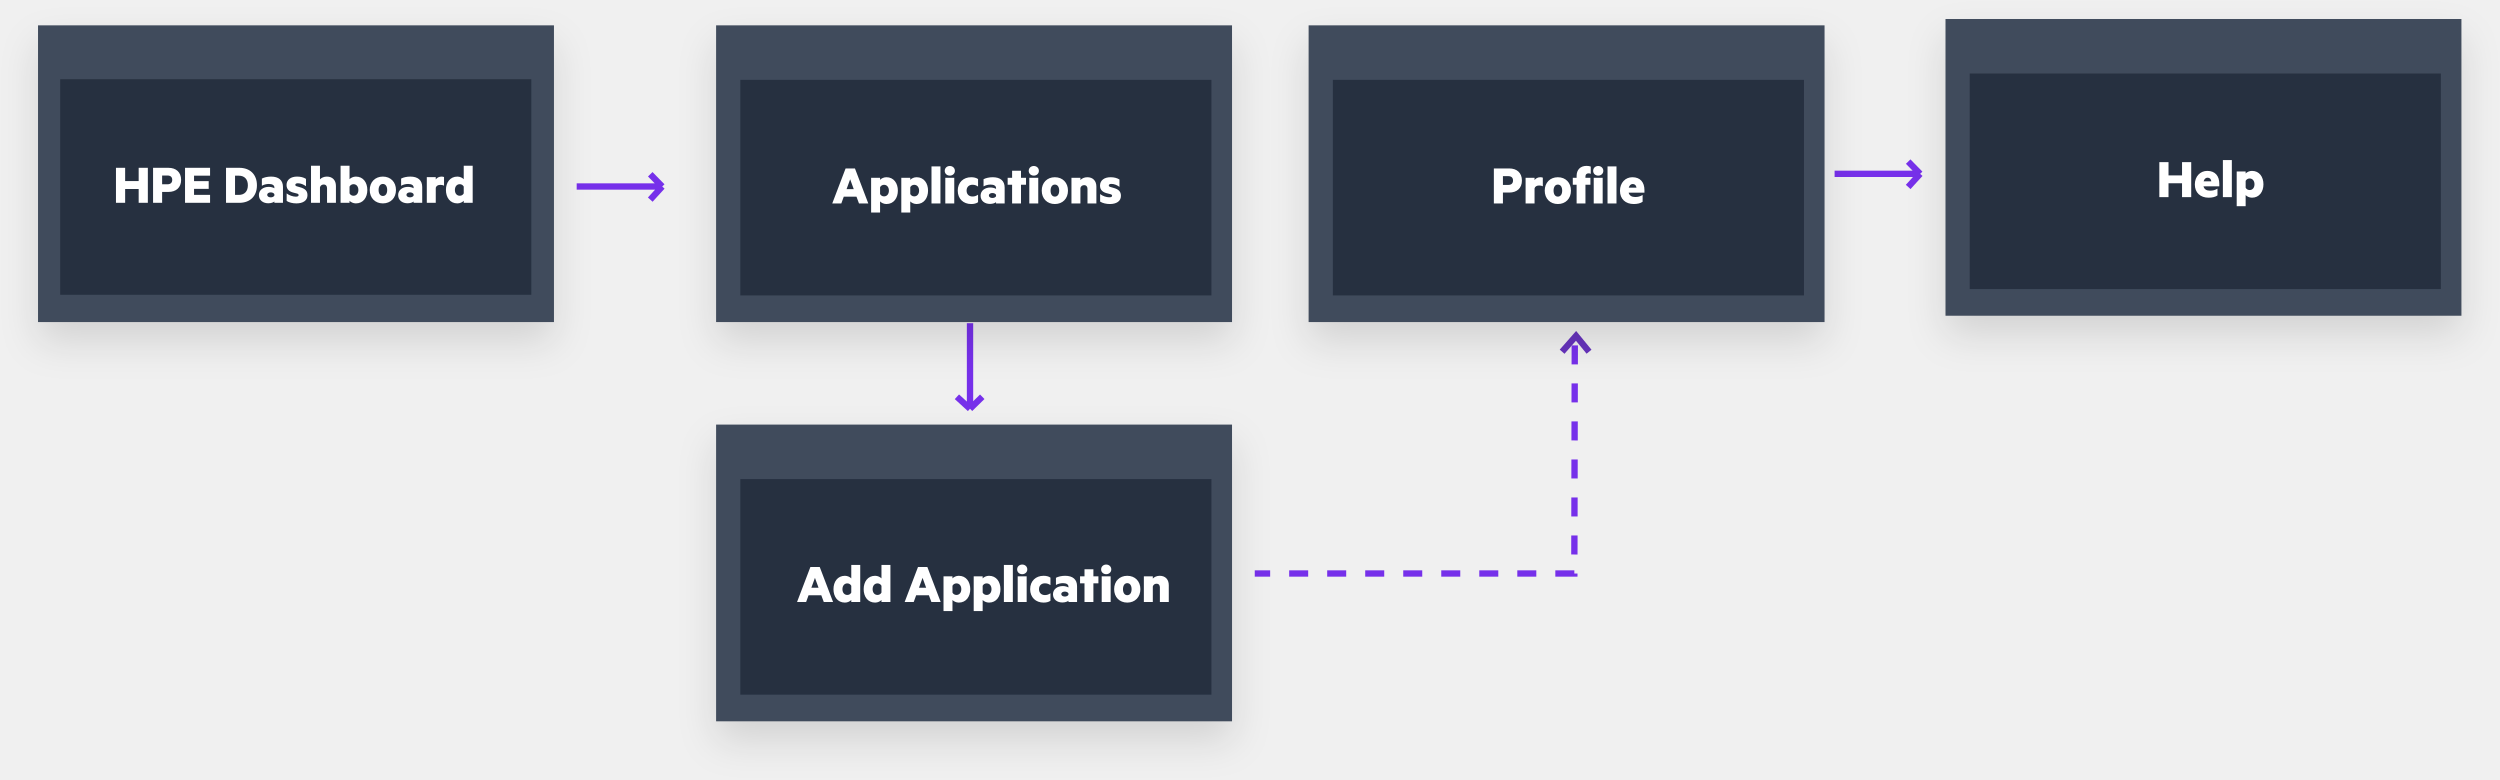
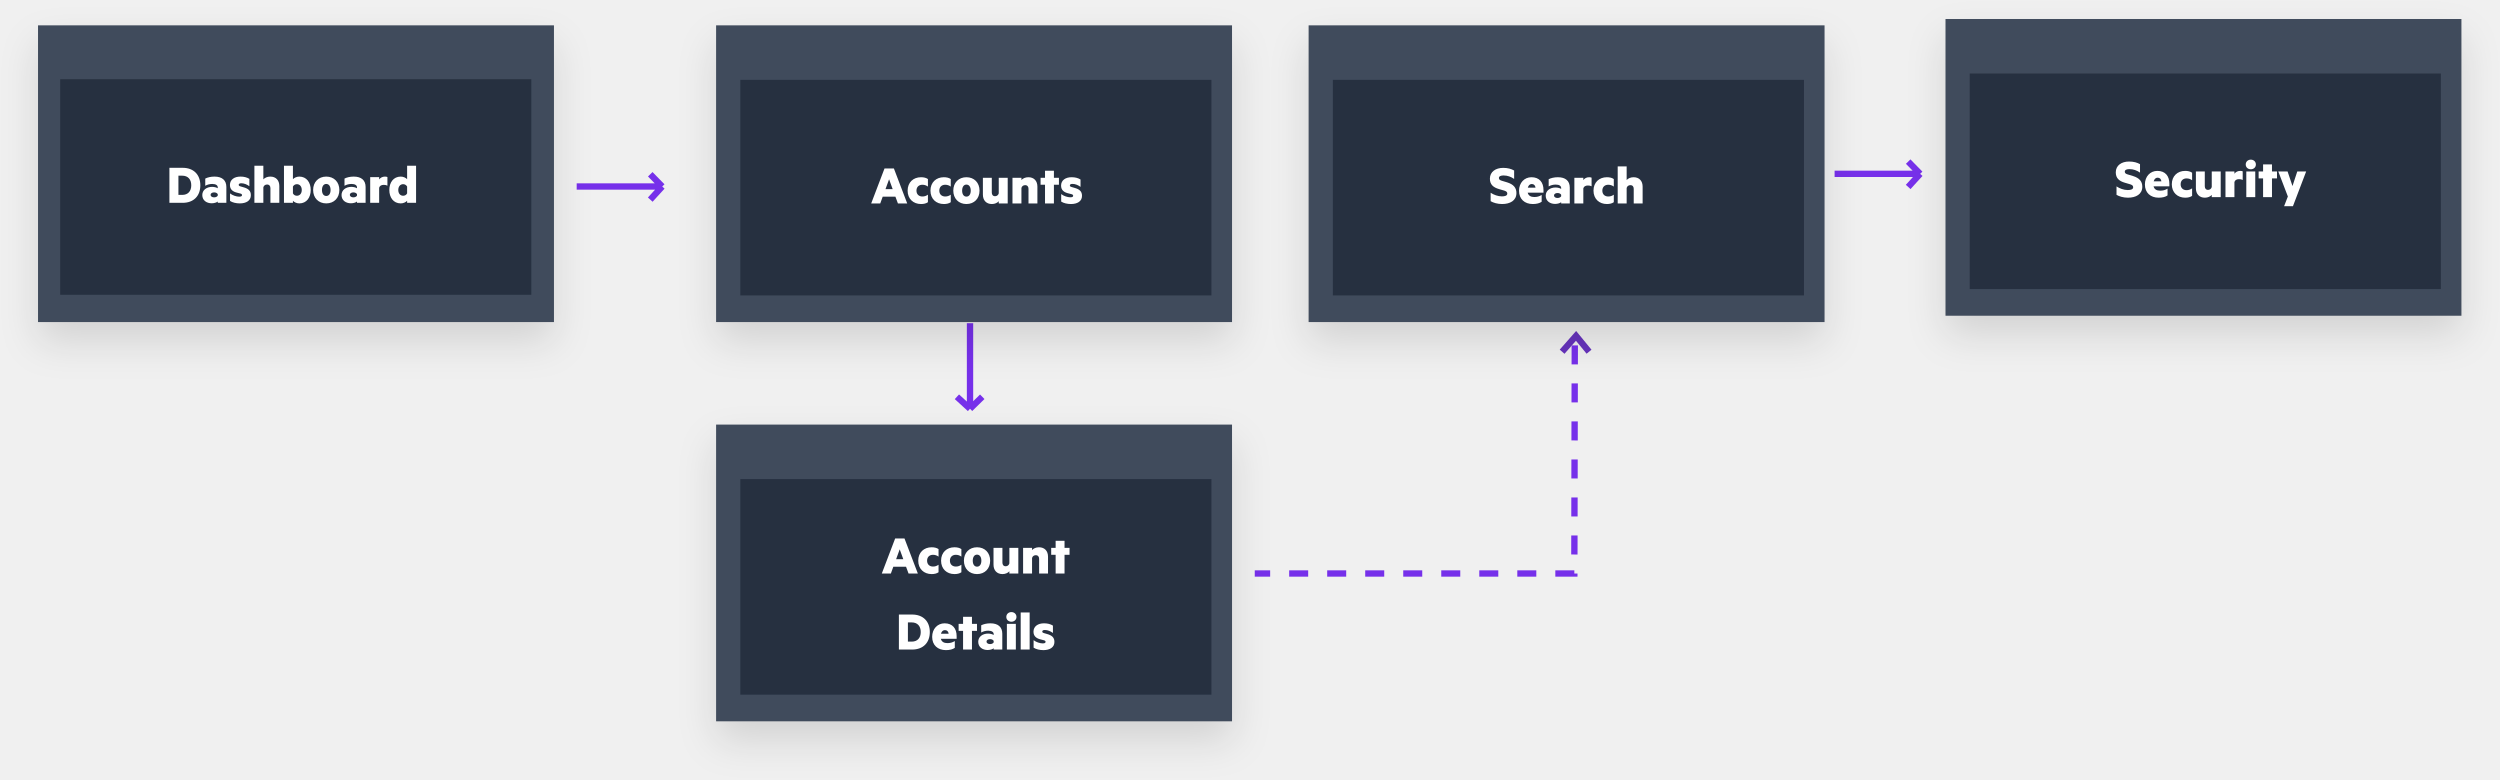
<svg xmlns="http://www.w3.org/2000/svg" width="789" height="246" viewBox="0 0 789 246" fill="none">
  <path d="M497 109L496.86 181H396" stroke="#7630EA" stroke-width="2" stroke-dasharray="6 6" />
  <path d="M493 111L497.4 106L501.5 111" stroke="#6633BC" stroke-width="2" />
  <path d="M579 54.862H606M606 54.862L602.22 59M606 54.862L602.22 51" stroke="#7630EA" stroke-width="2" />
  <path d="M182 58.862H209M209 58.862L205.22 63M209 58.862L205.22 55" stroke="#7630EA" stroke-width="2" />
  <path d="M306.138 102V129M306.138 129L302 125.22M306.138 129L310 125.22" stroke="#7630EA" stroke-width="2" />
-   <g filter="url(#filter0_d_2_55)">
+   <g filter="url(#filter0_d_2_9)">
    <rect x="614" y="6" width="162.828" height="93.645" fill="#404B5C" />
  </g>
  <rect x="621.644" y="23.2" width="148.686" height="68.036" fill="#263040" />
-   <g filter="url(#filter1_d_2_55)">
+   <g filter="url(#filter1_d_2_9)">
    <rect x="226" y="8" width="162.828" height="93.645" fill="#404B5C" />
  </g>
  <rect x="233.644" y="25.2" width="148.686" height="68.036" fill="#263040" />
-   <g filter="url(#filter2_d_2_55)">
+   <g filter="url(#filter2_d_2_9)">
    <rect x="413" y="8" width="162.828" height="93.645" fill="#404B5C" />
  </g>
  <rect x="420.645" y="25.2" width="148.686" height="68.036" fill="#263040" />
-   <g filter="url(#filter3_d_2_55)">
+   <g filter="url(#filter3_d_2_9)">
    <rect x="12" y="8" width="162.828" height="93.645" fill="#404B5C" />
  </g>
  <rect x="19" y="25" width="148.686" height="68.036" fill="#263040" />
-   <path d="M46.66 52.96H43.763V57.154H39.496V52.96H36.599V64.012H39.496V59.638H43.763V64.012H46.66V52.96ZM51.167 60.574H53.148C55.541 60.574 57.161 59.224 57.161 56.776C57.161 54.31 55.541 52.96 53.148 52.96H48.306V64.012H51.167V60.574ZM54.353 56.776C54.353 57.604 53.886 58.162 52.842 58.162H51.167V55.39H52.842C53.886 55.39 54.353 55.93 54.353 56.776ZM66.297 52.96H58.395V64.012H66.297V61.51H61.239V59.602H65.865V57.172H61.239V55.444H66.297V52.96ZM71.333 52.96V64.012H75.509C78.983 64.012 81.089 61.852 81.089 58.486C81.089 55.12 78.983 52.96 75.509 52.96H71.333ZM75.365 61.51H74.177V55.444H75.365C77.201 55.444 78.227 56.614 78.227 58.486C78.227 60.34 77.201 61.51 75.365 61.51ZM86.588 59.134V59.422C86.264 59.188 85.508 58.972 84.824 58.972C83.078 58.972 81.71 59.98 81.71 61.546C81.71 63.256 83.078 64.156 84.68 64.156C85.544 64.156 86.318 63.868 86.588 63.598V64.012H89.306V59.008C89.306 56.866 87.938 55.732 85.544 55.732C84.392 55.732 83.312 56.002 82.646 56.362V58.63C83.294 58.252 84.086 58.054 84.86 58.054C86.012 58.054 86.588 58.504 86.588 59.134ZM86.588 61.276V61.744C86.408 62.068 85.958 62.284 85.454 62.284C84.896 62.284 84.338 62.05 84.338 61.492C84.338 60.952 84.896 60.718 85.454 60.718C85.958 60.718 86.408 60.934 86.588 61.276ZM90.467 61.042V63.418C91.223 63.922 92.411 64.192 93.545 64.192C95.543 64.192 97.037 63.346 97.037 61.618C97.037 60.25 96.335 59.53 94.571 59.062L93.833 58.846C93.437 58.738 93.203 58.63 93.203 58.324C93.203 58 93.527 57.838 94.013 57.838C94.931 57.838 95.795 58.216 96.569 58.774V56.452C95.777 55.966 94.895 55.732 93.743 55.732C91.835 55.732 90.431 56.686 90.431 58.378C90.431 59.836 91.385 60.538 92.879 60.862L93.509 61.024C93.995 61.132 94.247 61.258 94.247 61.582C94.247 61.942 93.887 62.068 93.329 62.068C92.501 62.068 91.241 61.672 90.467 61.042ZM98.155 52.312V64.012H100.981V59.116C101.125 58.558 101.593 58.234 102.151 58.234C102.871 58.234 103.213 58.72 103.213 59.386V64.012H106.021V58.702C106.021 56.902 104.959 55.732 103.159 55.732C102.223 55.732 101.431 56.11 100.981 56.614V52.312H98.155ZM110.315 64.012V63.364C110.693 63.796 111.485 64.192 112.313 64.192C114.653 64.192 115.931 62.302 115.931 59.962C115.931 57.622 114.653 55.732 112.313 55.732C111.485 55.732 110.693 56.128 110.315 56.56V52.312H107.489V64.012H110.315ZM110.315 61.024V58.882C110.531 58.45 111.017 58.126 111.557 58.126C112.529 58.126 113.105 58.918 113.105 59.962C113.105 61.006 112.529 61.78 111.557 61.78C110.999 61.78 110.531 61.474 110.315 61.024ZM124.97 59.962C124.97 57.46 123.296 55.732 120.83 55.732C118.382 55.732 116.69 57.46 116.69 59.962C116.69 62.464 118.382 64.192 120.83 64.192C123.296 64.192 124.97 62.464 124.97 59.962ZM122.198 59.962C122.198 61.078 121.712 61.852 120.83 61.852C119.966 61.852 119.48 61.078 119.48 59.962C119.48 58.846 119.966 58.054 120.83 58.054C121.712 58.054 122.198 58.846 122.198 59.962ZM130.533 59.134V59.422C130.209 59.188 129.453 58.972 128.769 58.972C127.023 58.972 125.655 59.98 125.655 61.546C125.655 63.256 127.023 64.156 128.625 64.156C129.489 64.156 130.263 63.868 130.533 63.598V64.012H133.251V59.008C133.251 56.866 131.883 55.732 129.489 55.732C128.337 55.732 127.257 56.002 126.591 56.362V58.63C127.239 58.252 128.031 58.054 128.805 58.054C129.957 58.054 130.533 58.504 130.533 59.134ZM130.533 61.276V61.744C130.353 62.068 129.903 62.284 129.399 62.284C128.841 62.284 128.283 62.05 128.283 61.492C128.283 60.952 128.841 60.718 129.399 60.718C129.903 60.718 130.353 60.934 130.533 61.276ZM140.136 58.594V55.876C140.01 55.804 139.722 55.732 139.362 55.732C138.552 55.732 137.922 56.092 137.526 56.632V55.912H134.7V64.012H137.526V59.26C137.67 58.684 138.192 58.342 138.966 58.342C139.416 58.342 139.794 58.414 140.136 58.594ZM146.353 63.364V64.012H149.179V52.312H146.353V56.56C145.975 56.128 145.183 55.732 144.355 55.732C142.015 55.732 140.737 57.622 140.737 59.962C140.737 62.302 142.015 64.192 144.355 64.192C145.183 64.192 145.975 63.796 146.353 63.364ZM146.353 58.882V61.024C146.137 61.474 145.669 61.78 145.111 61.78C144.139 61.78 143.563 61.006 143.563 59.962C143.563 58.918 144.139 58.126 145.111 58.126C145.651 58.126 146.137 58.45 146.353 58.882Z" fill="white" />
-   <path d="M691.549 51.16H688.651V55.354H684.385V51.16H681.487V62.212H684.385V57.838H688.651V62.212H691.549V51.16ZM695.426 58.81H700.412V57.982C700.412 55.57 699.134 53.932 696.614 53.932C694.382 53.932 692.69 55.678 692.69 58.216C692.69 60.826 694.454 62.392 697.046 62.392C698.216 62.392 699.206 62.14 699.836 61.672V59.53C699.026 60.016 698.36 60.178 697.496 60.178C696.452 60.178 695.66 59.782 695.426 58.81ZM696.722 56.074C697.406 56.074 697.82 56.542 697.892 57.226H695.462C695.66 56.488 696.11 56.074 696.722 56.074ZM704.368 62.212V50.512H701.542V62.212H704.368ZM708.727 65.074V61.564C709.105 61.996 709.897 62.392 710.725 62.392C713.065 62.392 714.343 60.466 714.343 58.162C714.343 55.84 713.065 53.932 710.725 53.932C709.897 53.932 709.105 54.328 708.727 54.76V54.112H705.901V65.074H708.727ZM708.727 59.224V57.082C708.943 56.65 709.411 56.326 709.969 56.326C710.941 56.326 711.517 57.118 711.517 58.162C711.517 59.206 710.941 59.98 709.969 59.98C709.429 59.98 708.943 59.674 708.727 59.224Z" fill="white" />
-   <path d="M269.821 53.16H266.869L262.657 64.212H265.519L266.293 62.07H270.307L271.099 64.212H274.033L269.821 53.16ZM267.175 59.694L268.309 56.58L269.443 59.694H267.175ZM277.75 67.074V63.564C278.128 63.996 278.92 64.392 279.748 64.392C282.088 64.392 283.366 62.466 283.366 60.162C283.366 57.84 282.088 55.932 279.748 55.932C278.92 55.932 278.128 56.328 277.75 56.76V56.112H274.924V67.074H277.75ZM277.75 61.224V59.082C277.966 58.65 278.434 58.326 278.992 58.326C279.964 58.326 280.54 59.118 280.54 60.162C280.54 61.206 279.964 61.98 278.992 61.98C278.452 61.98 277.966 61.674 277.75 61.224ZM287.277 67.074V63.564C287.655 63.996 288.447 64.392 289.275 64.392C291.615 64.392 292.893 62.466 292.893 60.162C292.893 57.84 291.615 55.932 289.275 55.932C288.447 55.932 287.655 56.328 287.277 56.76V56.112H284.451V67.074H287.277ZM287.277 61.224V59.082C287.493 58.65 287.961 58.326 288.519 58.326C289.491 58.326 290.067 59.118 290.067 60.162C290.067 61.206 289.491 61.98 288.519 61.98C287.979 61.98 287.493 61.674 287.277 61.224ZM296.805 64.212V52.512H293.979V64.212H296.805ZM301.362 53.916C301.362 52.98 300.624 52.386 299.76 52.386C298.896 52.386 298.158 52.98 298.158 53.916C298.158 54.834 298.896 55.428 299.76 55.428C300.624 55.428 301.362 54.834 301.362 53.916ZM301.164 64.212V56.112H298.338V64.212H301.164ZM302.265 60.162C302.265 62.772 304.065 64.392 306.495 64.392C307.323 64.392 308.097 64.23 308.673 63.816V61.44C308.151 61.818 307.593 62.016 306.927 62.016C305.883 62.016 305.055 61.386 305.055 60.162C305.055 58.938 305.883 58.308 306.927 58.308C307.593 58.308 308.151 58.506 308.673 58.884V56.508C308.097 56.094 307.323 55.932 306.495 55.932C304.065 55.932 302.265 57.552 302.265 60.162ZM314.35 59.334V59.622C314.026 59.388 313.27 59.172 312.586 59.172C310.84 59.172 309.472 60.18 309.472 61.746C309.472 63.456 310.84 64.356 312.442 64.356C313.306 64.356 314.08 64.068 314.35 63.798V64.212H317.068V59.208C317.068 57.066 315.7 55.932 313.306 55.932C312.154 55.932 311.074 56.202 310.408 56.562V58.83C311.056 58.452 311.848 58.254 312.622 58.254C313.774 58.254 314.35 58.704 314.35 59.334ZM314.35 61.476V61.944C314.17 62.268 313.72 62.484 313.216 62.484C312.658 62.484 312.1 62.25 312.1 61.692C312.1 61.152 312.658 60.918 313.216 60.918C313.72 60.918 314.17 61.134 314.35 61.476ZM322.227 64.212V58.308H323.811V56.112H322.227V53.88H319.419V56.112H318.015V58.308H319.419V64.212H322.227ZM327.87 53.916C327.87 52.98 327.132 52.386 326.268 52.386C325.404 52.386 324.666 52.98 324.666 53.916C324.666 54.834 325.404 55.428 326.268 55.428C327.132 55.428 327.87 54.834 327.87 53.916ZM327.672 64.212V56.112H324.846V64.212H327.672ZM337.053 60.162C337.053 57.66 335.379 55.932 332.913 55.932C330.465 55.932 328.773 57.66 328.773 60.162C328.773 62.664 330.465 64.392 332.913 64.392C335.379 64.392 337.053 62.664 337.053 60.162ZM334.281 60.162C334.281 61.278 333.795 62.052 332.913 62.052C332.049 62.052 331.563 61.278 331.563 60.162C331.563 59.046 332.049 58.254 332.913 58.254C333.795 58.254 334.281 59.046 334.281 60.162ZM338.152 56.112V64.212H340.978V59.316C341.122 58.758 341.59 58.434 342.148 58.434C342.868 58.434 343.21 58.92 343.21 59.586V64.212H346.018V58.902C346.018 57.102 344.956 55.932 343.156 55.932C342.22 55.932 341.428 56.31 340.978 56.814V56.112H338.152ZM347.198 61.242V63.618C347.954 64.122 349.142 64.392 350.276 64.392C352.274 64.392 353.768 63.546 353.768 61.818C353.768 60.45 353.066 59.73 351.302 59.262L350.564 59.046C350.168 58.938 349.934 58.83 349.934 58.524C349.934 58.2 350.258 58.038 350.744 58.038C351.662 58.038 352.526 58.416 353.3 58.974V56.652C352.508 56.166 351.626 55.932 350.474 55.932C348.566 55.932 347.162 56.886 347.162 58.578C347.162 60.036 348.116 60.738 349.61 61.062L350.24 61.224C350.726 61.332 350.978 61.458 350.978 61.782C350.978 62.142 350.618 62.268 350.06 62.268C349.232 62.268 347.972 61.872 347.198 61.242Z" fill="white" />
-   <path d="M474.324 60.774H476.304C478.698 60.774 480.318 59.424 480.318 56.976C480.318 54.51 478.698 53.16 476.304 53.16H471.462V64.212H474.324V60.774ZM477.51 56.976C477.51 57.804 477.042 58.362 475.998 58.362H474.324V55.59H475.998C477.042 55.59 477.51 56.13 477.51 56.976ZM486.915 58.794V56.076C486.789 56.004 486.501 55.932 486.141 55.932C485.331 55.932 484.701 56.292 484.305 56.832V56.112H481.479V64.212H484.305V59.46C484.449 58.884 484.971 58.542 485.745 58.542C486.195 58.542 486.573 58.614 486.915 58.794ZM495.796 60.162C495.796 57.66 494.122 55.932 491.656 55.932C489.208 55.932 487.516 57.66 487.516 60.162C487.516 62.664 489.208 64.392 491.656 64.392C494.122 64.392 495.796 62.664 495.796 60.162ZM493.024 60.162C493.024 61.278 492.538 62.052 491.656 62.052C490.792 62.052 490.306 61.278 490.306 60.162C490.306 59.046 490.792 58.254 491.656 58.254C492.538 58.254 493.024 59.046 493.024 60.162ZM502.043 54.87V52.566C501.701 52.44 501.269 52.35 500.729 52.35C498.749 52.35 497.579 53.574 497.579 55.518V56.112H496.373V58.308H497.579V64.212H500.369V58.308H501.935V56.112H500.369V55.68C500.369 55.032 500.747 54.708 501.377 54.708C501.629 54.708 501.845 54.762 502.043 54.87ZM506.003 53.916C506.003 52.98 505.265 52.386 504.401 52.386C503.537 52.386 502.799 52.98 502.799 53.916C502.799 54.834 503.537 55.428 504.401 55.428C505.265 55.428 506.003 54.834 506.003 53.916ZM505.805 64.212V56.112H502.979V64.212H505.805ZM510.163 64.212V52.512H507.337V64.212H510.163ZM514 60.81H518.986V59.982C518.986 57.57 517.708 55.932 515.188 55.932C512.956 55.932 511.264 57.678 511.264 60.216C511.264 62.826 513.028 64.392 515.62 64.392C516.79 64.392 517.78 64.14 518.41 63.672V61.53C517.6 62.016 516.934 62.178 516.07 62.178C515.026 62.178 514.234 61.782 514 60.81ZM515.296 58.074C515.98 58.074 516.394 58.542 516.466 59.226H514.036C514.234 58.488 514.684 58.074 515.296 58.074Z" fill="white" />
-   <g filter="url(#filter4_d_2_55)">
+   <path d="M53.466 52.96V64.012H57.642C61.116 64.012 63.222 61.852 63.222 58.486C63.222 55.12 61.116 52.96 57.642 52.96H53.466ZM57.498 61.51H56.31V55.444H57.498C59.334 55.444 60.36 56.614 60.36 58.486C60.36 60.34 59.334 61.51 57.498 61.51ZM68.721 59.134V59.422C68.397 59.188 67.641 58.972 66.957 58.972C65.211 58.972 63.843 59.98 63.843 61.546C63.843 63.256 65.211 64.156 66.813 64.156C67.677 64.156 68.451 63.868 68.721 63.598V64.012H71.439V59.008C71.439 56.866 70.071 55.732 67.677 55.732C66.525 55.732 65.445 56.002 64.779 56.362V58.63C65.427 58.252 66.219 58.054 66.993 58.054C68.145 58.054 68.721 58.504 68.721 59.134ZM68.721 61.276V61.744C68.541 62.068 68.091 62.284 67.587 62.284C67.029 62.284 66.471 62.05 66.471 61.492C66.471 60.952 67.029 60.718 67.587 60.718C68.091 60.718 68.541 60.934 68.721 61.276ZM72.6 61.042V63.418C73.356 63.922 74.544 64.192 75.678 64.192C77.676 64.192 79.17 63.346 79.17 61.618C79.17 60.25 78.468 59.53 76.704 59.062L75.966 58.846C75.57 58.738 75.336 58.63 75.336 58.324C75.336 58 75.66 57.838 76.146 57.838C77.064 57.838 77.928 58.216 78.702 58.774V56.452C77.91 55.966 77.028 55.732 75.876 55.732C73.968 55.732 72.564 56.686 72.564 58.378C72.564 59.836 73.518 60.538 75.012 60.862L75.642 61.024C76.128 61.132 76.38 61.258 76.38 61.582C76.38 61.942 76.02 62.068 75.462 62.068C74.634 62.068 73.374 61.672 72.6 61.042ZM80.288 52.312V64.012H83.114V59.116C83.258 58.558 83.726 58.234 84.284 58.234C85.004 58.234 85.346 58.72 85.346 59.386V64.012H88.154V58.702C88.154 56.902 87.092 55.732 85.292 55.732C84.356 55.732 83.564 56.11 83.114 56.614V52.312H80.288ZM92.448 64.012V63.364C92.826 63.796 93.618 64.192 94.446 64.192C96.786 64.192 98.064 62.302 98.064 59.962C98.064 57.622 96.786 55.732 94.446 55.732C93.618 55.732 92.826 56.128 92.448 56.56V52.312H89.622V64.012H92.448ZM92.448 61.024V58.882C92.664 58.45 93.15 58.126 93.69 58.126C94.662 58.126 95.238 58.918 95.238 59.962C95.238 61.006 94.662 61.78 93.69 61.78C93.132 61.78 92.664 61.474 92.448 61.024ZM107.103 59.962C107.103 57.46 105.429 55.732 102.963 55.732C100.515 55.732 98.823 57.46 98.823 59.962C98.823 62.464 100.515 64.192 102.963 64.192C105.429 64.192 107.103 62.464 107.103 59.962ZM104.331 59.962C104.331 61.078 103.845 61.852 102.963 61.852C102.099 61.852 101.613 61.078 101.613 59.962C101.613 58.846 102.099 58.054 102.963 58.054C103.845 58.054 104.331 58.846 104.331 59.962ZM112.666 59.134V59.422C112.342 59.188 111.586 58.972 110.902 58.972C109.156 58.972 107.788 59.98 107.788 61.546C107.788 63.256 109.156 64.156 110.758 64.156C111.622 64.156 112.396 63.868 112.666 63.598V64.012H115.384V59.008C115.384 56.866 114.016 55.732 111.622 55.732C110.47 55.732 109.39 56.002 108.724 56.362V58.63C109.372 58.252 110.164 58.054 110.938 58.054C112.09 58.054 112.666 58.504 112.666 59.134ZM112.666 61.276V61.744C112.486 62.068 112.036 62.284 111.532 62.284C110.974 62.284 110.416 62.05 110.416 61.492C110.416 60.952 110.974 60.718 111.532 60.718C112.036 60.718 112.486 60.934 112.666 61.276ZM122.269 58.594V55.876C122.143 55.804 121.855 55.732 121.495 55.732C120.685 55.732 120.055 56.092 119.659 56.632V55.912H116.833V64.012H119.659V59.26C119.803 58.684 120.325 58.342 121.099 58.342C121.549 58.342 121.927 58.414 122.269 58.594ZM128.486 63.364V64.012H131.312V52.312H128.486V56.56C128.108 56.128 127.316 55.732 126.488 55.732C124.148 55.732 122.87 57.622 122.87 59.962C122.87 62.302 124.148 64.192 126.488 64.192C127.316 64.192 128.108 63.796 128.486 63.364ZM128.486 58.882V61.024C128.27 61.474 127.802 61.78 127.244 61.78C126.272 61.78 125.696 61.006 125.696 59.962C125.696 58.918 126.272 58.126 127.244 58.126C127.784 58.126 128.27 58.45 128.486 58.882Z" fill="white" />
+   <path d="M667.972 58.828V61.492C668.782 61.978 670.114 62.392 671.59 62.392C674.074 62.392 676.108 61.33 676.108 58.936C676.108 57.244 675.19 56.182 673.174 55.552L671.5 55.048C670.924 54.868 670.582 54.67 670.582 54.166C670.582 53.608 671.212 53.374 672.04 53.374C673.3 53.374 674.398 53.788 675.388 54.472V51.808C674.47 51.304 673.408 50.98 671.914 50.98C669.592 50.98 667.738 52.186 667.738 54.382C667.738 56.218 668.764 57.136 670.618 57.676L672.292 58.162C672.886 58.378 673.228 58.558 673.228 59.098C673.228 59.782 672.436 59.98 671.518 59.98C670.276 59.98 668.926 59.476 667.972 58.828ZM679.667 58.81H684.653V57.982C684.653 55.57 683.375 53.932 680.855 53.932C678.623 53.932 676.931 55.678 676.931 58.216C676.931 60.826 678.695 62.392 681.287 62.392C682.457 62.392 683.447 62.14 684.077 61.672V59.53C683.267 60.016 682.601 60.178 681.737 60.178C680.693 60.178 679.901 59.782 679.667 58.81ZM680.963 56.074C681.647 56.074 682.061 56.542 682.133 57.226H679.703C679.901 56.488 680.351 56.074 680.963 56.074ZM685.421 58.162C685.421 60.772 687.221 62.392 689.651 62.392C690.479 62.392 691.253 62.23 691.829 61.816V59.44C691.307 59.818 690.749 60.016 690.083 60.016C689.039 60.016 688.211 59.386 688.211 58.162C688.211 56.938 689.039 56.308 690.083 56.308C690.749 56.308 691.307 56.506 691.829 56.884V54.508C691.253 54.094 690.479 53.932 689.651 53.932C687.221 53.932 685.421 55.552 685.421 58.162ZM700.854 62.212V54.112H698.028V59.026C697.884 59.584 697.398 59.926 696.876 59.926C696.156 59.926 695.832 59.44 695.832 58.756V54.112H693.024V59.422C693.024 61.222 694.086 62.392 695.868 62.392C696.786 62.392 697.596 62.014 698.028 61.51V62.212H700.854ZM707.795 56.794V54.076C707.669 54.004 707.381 53.932 707.021 53.932C706.211 53.932 705.581 54.292 705.185 54.832V54.112H702.359V62.212H705.185V57.46C705.329 56.884 705.851 56.542 706.625 56.542C707.075 56.542 707.453 56.614 707.795 56.794ZM711.957 51.916C711.957 50.98 711.219 50.386 710.355 50.386C709.491 50.386 708.753 50.98 708.753 51.916C708.753 52.834 709.491 53.428 710.355 53.428C711.219 53.428 711.957 52.834 711.957 51.916ZM711.759 62.212V54.112H708.933V62.212H711.759ZM717.037 62.212V56.308H718.621V54.112H717.037V51.88H714.229V54.112H712.825V56.308H714.229V62.212H717.037ZM720.862 65.074H723.652L727.828 54.112H725.02L723.508 58.72L721.96 54.112H719.026L722.05 62.014L720.862 65.074Z" fill="white" />
+   <path d="M282.108 53.16H279.156L274.944 64.212H277.806L278.58 62.07H282.594L283.386 64.212H286.32L282.108 53.16ZM279.462 59.694L280.596 56.58L281.73 59.694H279.462ZM286.445 60.162C286.445 62.772 288.245 64.392 290.675 64.392C291.503 64.392 292.277 64.23 292.853 63.816V61.44C292.331 61.818 291.773 62.016 291.107 62.016C290.063 62.016 289.235 61.386 289.235 60.162C289.235 58.938 290.063 58.308 291.107 58.308C291.773 58.308 292.331 58.506 292.853 58.884V56.508C292.277 56.094 291.503 55.932 290.675 55.932C288.245 55.932 286.445 57.552 286.445 60.162ZM293.652 60.162C293.652 62.772 295.452 64.392 297.882 64.392C298.71 64.392 299.484 64.23 300.06 63.816V61.44C299.538 61.818 298.98 62.016 298.314 62.016C297.27 62.016 296.442 61.386 296.442 60.162C296.442 58.938 297.27 58.308 298.314 58.308C298.98 58.308 299.538 58.506 300.06 58.884V56.508C299.484 56.094 298.71 55.932 297.882 55.932C295.452 55.932 293.652 57.552 293.652 60.162ZM309.139 60.162C309.139 57.66 307.465 55.932 304.999 55.932C302.551 55.932 300.859 57.66 300.859 60.162C300.859 62.664 302.551 64.392 304.999 64.392C307.465 64.392 309.139 62.664 309.139 60.162ZM306.367 60.162C306.367 61.278 305.881 62.052 304.999 62.052C304.135 62.052 303.649 61.278 303.649 60.162C303.649 59.046 304.135 58.254 304.999 58.254C305.881 58.254 306.367 59.046 306.367 60.162ZM318.032 64.212V56.112H315.206V61.026C315.062 61.584 314.576 61.926 314.054 61.926C313.334 61.926 313.01 61.44 313.01 60.756V56.112H310.202V61.422C310.202 63.222 311.264 64.392 313.046 64.392C313.964 64.392 314.774 64.014 315.206 63.51V64.212H318.032ZM319.537 56.112V64.212H322.363V59.316C322.507 58.758 322.975 58.434 323.533 58.434C324.253 58.434 324.595 58.92 324.595 59.586V64.212H327.403V58.902C327.403 57.102 326.341 55.932 324.541 55.932C323.605 55.932 322.813 56.31 322.363 56.814V56.112H319.537ZM332.615 64.212V58.308H334.199V56.112H332.615V53.88H329.807V56.112H328.403V58.308H329.807V64.212H332.615ZM334.911 61.242V63.618C335.667 64.122 336.855 64.392 337.989 64.392C339.987 64.392 341.481 63.546 341.481 61.818C341.481 60.45 340.779 59.73 339.015 59.262L338.277 59.046C337.881 58.938 337.647 58.83 337.647 58.524C337.647 58.2 337.971 58.038 338.457 58.038C339.375 58.038 340.239 58.416 341.013 58.974V56.652C340.221 56.166 339.339 55.932 338.187 55.932C336.279 55.932 334.875 56.886 334.875 58.578C334.875 60.036 335.829 60.738 337.323 61.062L337.953 61.224C338.439 61.332 338.691 61.458 338.691 61.782C338.691 62.142 338.331 62.268 337.773 62.268C336.945 62.268 335.685 61.872 334.911 61.242Z" fill="white" />
+   <path d="M470.446 60.828V63.492C471.256 63.978 472.588 64.392 474.064 64.392C476.548 64.392 478.582 63.33 478.582 60.936C478.582 59.244 477.664 58.182 475.648 57.552L473.974 57.048C473.398 56.868 473.056 56.67 473.056 56.166C473.056 55.608 473.686 55.374 474.514 55.374C475.774 55.374 476.872 55.788 477.862 56.472V53.808C476.944 53.304 475.882 52.98 474.388 52.98C472.066 52.98 470.212 54.186 470.212 56.382C470.212 58.218 471.238 59.136 473.092 59.676L474.766 60.162C475.36 60.378 475.702 60.558 475.702 61.098C475.702 61.782 474.91 61.98 473.992 61.98C472.75 61.98 471.4 61.476 470.446 60.828ZM482.141 60.81H487.127V59.982C487.127 57.57 485.849 55.932 483.329 55.932C481.097 55.932 479.405 57.678 479.405 60.216C479.405 62.826 481.169 64.392 483.761 64.392C484.931 64.392 485.921 64.14 486.551 63.672V61.53C485.741 62.016 485.075 62.178 484.211 62.178C483.167 62.178 482.375 61.782 482.141 60.81ZM483.437 58.074C484.121 58.074 484.535 58.542 484.607 59.226H482.177C482.375 58.488 482.825 58.074 483.437 58.074ZM492.703 59.334V59.622C492.379 59.388 491.623 59.172 490.939 59.172C489.193 59.172 487.825 60.18 487.825 61.746C487.825 63.456 489.193 64.356 490.795 64.356C491.659 64.356 492.433 64.068 492.703 63.798V64.212H495.421V59.208C495.421 57.066 494.053 55.932 491.659 55.932C490.507 55.932 489.427 56.202 488.761 56.562V58.83C489.409 58.452 490.201 58.254 490.975 58.254C492.127 58.254 492.703 58.704 492.703 59.334ZM492.703 61.476V61.944C492.523 62.268 492.073 62.484 491.569 62.484C491.011 62.484 490.453 62.25 490.453 61.692C490.453 61.152 491.011 60.918 491.569 60.918C492.073 60.918 492.523 61.134 492.703 61.476ZM502.306 58.794V56.076C502.18 56.004 501.892 55.932 501.532 55.932C500.722 55.932 500.092 56.292 499.696 56.832V56.112H496.87V64.212H499.696V59.46C499.84 58.884 500.362 58.542 501.136 58.542C501.586 58.542 501.964 58.614 502.306 58.794ZM502.907 60.162C502.907 62.772 504.707 64.392 507.137 64.392C507.965 64.392 508.739 64.23 509.315 63.816V61.44C508.793 61.818 508.235 62.016 507.569 62.016C506.525 62.016 505.697 61.386 505.697 60.162C505.697 58.938 506.525 58.308 507.569 58.308C508.235 58.308 508.793 58.506 509.315 58.884V56.508C508.739 56.094 507.965 55.932 507.137 55.932C504.707 55.932 502.907 57.552 502.907 60.162ZM510.546 52.512V64.212H513.372V59.316C513.516 58.758 513.984 58.434 514.542 58.434C515.262 58.434 515.604 58.92 515.604 59.586V64.212H518.412V58.902C518.412 57.102 517.35 55.932 515.55 55.932C514.614 55.932 513.822 56.31 513.372 56.814V52.512H510.546Z" fill="white" />
+   <g filter="url(#filter4_d_2_9)">
    <rect x="226" y="134" width="162.828" height="93.645" fill="#404B5C" />
  </g>
  <rect x="233.644" y="151.2" width="148.686" height="68.036" fill="#263040" />
-   <path d="M258.71 178.948H255.758L251.546 190H254.408L255.182 187.858H259.196L259.988 190H262.922L258.71 178.948ZM256.064 185.482L257.198 182.368L258.332 185.482H256.064ZM268.663 189.352V190H271.489V178.3H268.663V182.548C268.285 182.116 267.493 181.72 266.665 181.72C264.325 181.72 263.047 183.61 263.047 185.95C263.047 188.29 264.325 190.18 266.665 190.18C267.493 190.18 268.285 189.784 268.663 189.352ZM268.663 184.87V187.012C268.447 187.462 267.979 187.768 267.421 187.768C266.449 187.768 265.873 186.994 265.873 185.95C265.873 184.906 266.449 184.114 267.421 184.114C267.961 184.114 268.447 184.438 268.663 184.87ZM278.19 189.352V190H281.016V178.3H278.19V182.548C277.812 182.116 277.02 181.72 276.192 181.72C273.852 181.72 272.574 183.61 272.574 185.95C272.574 188.29 273.852 190.18 276.192 190.18C277.02 190.18 277.812 189.784 278.19 189.352ZM278.19 184.87V187.012C277.974 187.462 277.506 187.768 276.948 187.768C275.976 187.768 275.4 186.994 275.4 185.95C275.4 184.906 275.976 184.114 276.948 184.114C277.488 184.114 277.974 184.438 278.19 184.87ZM292.671 178.948H289.719L285.507 190H288.369L289.143 187.858H293.157L293.949 190H296.883L292.671 178.948ZM290.025 185.482L291.159 182.368L292.293 185.482H290.025ZM300.6 192.862V189.352C300.978 189.784 301.77 190.18 302.598 190.18C304.938 190.18 306.216 188.254 306.216 185.95C306.216 183.628 304.938 181.72 302.598 181.72C301.77 181.72 300.978 182.116 300.6 182.548V181.9H297.774V192.862H300.6ZM300.6 187.012V184.87C300.816 184.438 301.284 184.114 301.842 184.114C302.814 184.114 303.39 184.906 303.39 185.95C303.39 186.994 302.814 187.768 301.842 187.768C301.302 187.768 300.816 187.462 300.6 187.012ZM310.127 192.862V189.352C310.505 189.784 311.297 190.18 312.125 190.18C314.465 190.18 315.743 188.254 315.743 185.95C315.743 183.628 314.465 181.72 312.125 181.72C311.297 181.72 310.505 182.116 310.127 182.548V181.9H307.301V192.862H310.127ZM310.127 187.012V184.87C310.343 184.438 310.811 184.114 311.369 184.114C312.341 184.114 312.917 184.906 312.917 185.95C312.917 186.994 312.341 187.768 311.369 187.768C310.829 187.768 310.343 187.462 310.127 187.012ZM319.654 190V178.3H316.828V190H319.654ZM324.212 179.704C324.212 178.768 323.474 178.174 322.61 178.174C321.746 178.174 321.008 178.768 321.008 179.704C321.008 180.622 321.746 181.216 322.61 181.216C323.474 181.216 324.212 180.622 324.212 179.704ZM324.014 190V181.9H321.188V190H324.014ZM325.115 185.95C325.115 188.56 326.915 190.18 329.345 190.18C330.173 190.18 330.947 190.018 331.523 189.604V187.228C331.001 187.606 330.443 187.804 329.777 187.804C328.733 187.804 327.905 187.174 327.905 185.95C327.905 184.726 328.733 184.096 329.777 184.096C330.443 184.096 331.001 184.294 331.523 184.672V182.296C330.947 181.882 330.173 181.72 329.345 181.72C326.915 181.72 325.115 183.34 325.115 185.95ZM337.2 185.122V185.41C336.876 185.176 336.12 184.96 335.436 184.96C333.69 184.96 332.322 185.968 332.322 187.534C332.322 189.244 333.69 190.144 335.292 190.144C336.156 190.144 336.93 189.856 337.2 189.586V190H339.918V184.996C339.918 182.854 338.55 181.72 336.156 181.72C335.004 181.72 333.924 181.99 333.258 182.35V184.618C333.906 184.24 334.698 184.042 335.472 184.042C336.624 184.042 337.2 184.492 337.2 185.122ZM337.2 187.264V187.732C337.02 188.056 336.57 188.272 336.066 188.272C335.508 188.272 334.95 188.038 334.95 187.48C334.95 186.94 335.508 186.706 336.066 186.706C336.57 186.706 337.02 186.922 337.2 187.264ZM345.076 190V184.096H346.66V181.9H345.076V179.668H342.268V181.9H340.864V184.096H342.268V190H345.076ZM350.719 179.704C350.719 178.768 349.981 178.174 349.117 178.174C348.253 178.174 347.515 178.768 347.515 179.704C347.515 180.622 348.253 181.216 349.117 181.216C349.981 181.216 350.719 180.622 350.719 179.704ZM350.521 190V181.9H347.695V190H350.521ZM359.903 185.95C359.903 183.448 358.229 181.72 355.763 181.72C353.315 181.72 351.623 183.448 351.623 185.95C351.623 188.452 353.315 190.18 355.763 190.18C358.229 190.18 359.903 188.452 359.903 185.95ZM357.131 185.95C357.131 187.066 356.645 187.84 355.763 187.84C354.899 187.84 354.413 187.066 354.413 185.95C354.413 184.834 354.899 184.042 355.763 184.042C356.645 184.042 357.131 184.834 357.131 185.95ZM361.002 181.9V190H363.828V185.104C363.972 184.546 364.44 184.222 364.998 184.222C365.718 184.222 366.06 184.708 366.06 185.374V190H368.868V184.69C368.868 182.89 367.806 181.72 366.006 181.72C365.07 181.72 364.278 182.098 363.828 182.602V181.9H361.002Z" fill="white" />
+   <path d="M285.46 169.948H282.508L278.296 181H281.158L281.932 178.858H285.946L286.738 181H289.672L285.46 169.948ZM282.814 176.482L283.948 173.368L285.082 176.482H282.814ZM289.797 176.95C289.797 179.56 291.597 181.18 294.027 181.18C294.855 181.18 295.629 181.018 296.205 180.604V178.228C295.683 178.606 295.125 178.804 294.459 178.804C293.415 178.804 292.587 178.174 292.587 176.95C292.587 175.726 293.415 175.096 294.459 175.096C295.125 175.096 295.683 175.294 296.205 175.672V173.296C295.629 172.882 294.855 172.72 294.027 172.72C291.597 172.72 289.797 174.34 289.797 176.95ZM297.004 176.95C297.004 179.56 298.804 181.18 301.234 181.18C302.062 181.18 302.836 181.018 303.412 180.604V178.228C302.89 178.606 302.332 178.804 301.666 178.804C300.622 178.804 299.794 178.174 299.794 176.95C299.794 175.726 300.622 175.096 301.666 175.096C302.332 175.096 302.89 175.294 303.412 175.672V173.296C302.836 172.882 302.062 172.72 301.234 172.72C298.804 172.72 297.004 174.34 297.004 176.95ZM312.491 176.95C312.491 174.448 310.817 172.72 308.351 172.72C305.903 172.72 304.211 174.448 304.211 176.95C304.211 179.452 305.903 181.18 308.351 181.18C310.817 181.18 312.491 179.452 312.491 176.95ZM309.719 176.95C309.719 178.066 309.233 178.84 308.351 178.84C307.487 178.84 307.001 178.066 307.001 176.95C307.001 175.834 307.487 175.042 308.351 175.042C309.233 175.042 309.719 175.834 309.719 176.95ZM321.384 181V172.9H318.558V177.814C318.414 178.372 317.928 178.714 317.406 178.714C316.686 178.714 316.362 178.228 316.362 177.544V172.9H313.554V178.21C313.554 180.01 314.616 181.18 316.398 181.18C317.316 181.18 318.126 180.802 318.558 180.298V181H321.384ZM322.889 172.9V181H325.715V176.104C325.859 175.546 326.327 175.222 326.885 175.222C327.605 175.222 327.947 175.708 327.947 176.374V181H330.755V175.69C330.755 173.89 329.693 172.72 327.893 172.72C326.957 172.72 326.165 173.098 325.715 173.602V172.9H322.889ZM335.967 181V175.096H337.551V172.9H335.967V170.668H333.159V172.9H331.755V175.096H333.159V181H335.967ZM283.691 193.948V205H287.867C291.341 205 293.447 202.84 293.447 199.474C293.447 196.108 291.341 193.948 287.867 193.948H283.691ZM287.723 202.498H286.535V196.432H287.723C289.559 196.432 290.585 197.602 290.585 199.474C290.585 201.328 289.559 202.498 287.723 202.498ZM296.927 201.598H301.913V200.77C301.913 198.358 300.635 196.72 298.115 196.72C295.883 196.72 294.191 198.466 294.191 201.004C294.191 203.614 295.955 205.18 298.547 205.18C299.717 205.18 300.707 204.928 301.337 204.46V202.318C300.527 202.804 299.861 202.966 298.997 202.966C297.953 202.966 297.161 202.57 296.927 201.598ZM298.223 198.862C298.907 198.862 299.321 199.33 299.393 200.014H296.963C297.161 199.276 297.611 198.862 298.223 198.862ZM306.752 205V199.096H308.336V196.9H306.752V194.668H303.944V196.9H302.54V199.096H303.944V205H306.752ZM313.606 200.122V200.41C313.282 200.176 312.526 199.96 311.842 199.96C310.096 199.96 308.728 200.968 308.728 202.534C308.728 204.244 310.096 205.144 311.698 205.144C312.562 205.144 313.336 204.856 313.606 204.586V205H316.324V199.996C316.324 197.854 314.956 196.72 312.562 196.72C311.41 196.72 310.33 196.99 309.664 197.35V199.618C310.312 199.24 311.104 199.042 311.878 199.042C313.03 199.042 313.606 199.492 313.606 200.122ZM313.606 202.264V202.732C313.426 203.056 312.976 203.272 312.472 203.272C311.914 203.272 311.356 203.038 311.356 202.48C311.356 201.94 311.914 201.706 312.472 201.706C312.976 201.706 313.426 201.922 313.606 202.264ZM320.798 194.704C320.798 193.768 320.06 193.174 319.196 193.174C318.332 193.174 317.594 193.768 317.594 194.704C317.594 195.622 318.332 196.216 319.196 196.216C320.06 196.216 320.798 195.622 320.798 194.704ZM320.6 205V196.9H317.774V205H320.6ZM324.959 205V193.3H322.133V205H324.959ZM326.204 202.03V204.406C326.96 204.91 328.148 205.18 329.282 205.18C331.28 205.18 332.774 204.334 332.774 202.606C332.774 201.238 332.072 200.518 330.308 200.05L329.57 199.834C329.174 199.726 328.94 199.618 328.94 199.312C328.94 198.988 329.264 198.826 329.75 198.826C330.668 198.826 331.532 199.204 332.306 199.762V197.44C331.514 196.954 330.632 196.72 329.48 196.72C327.572 196.72 326.168 197.674 326.168 199.366C326.168 200.824 327.122 201.526 328.616 201.85L329.246 202.012C329.732 202.12 329.984 202.246 329.984 202.57C329.984 202.93 329.624 203.056 329.066 203.056C328.238 203.056 326.978 202.66 326.204 202.03Z" fill="white" />
  <defs>
-     <filter id="filter0_d_2_55" x="602" y="0" width="186.828" height="117.645" filterUnits="userSpaceOnUse" color-interpolation-filters="sRGB">
+     <filter id="filter0_d_2_9" x="602" y="0" width="186.828" height="117.645" filterUnits="userSpaceOnUse" color-interpolation-filters="sRGB">
      <feFlood flood-opacity="0" result="BackgroundImageFix" />
      <feColorMatrix in="SourceAlpha" type="matrix" values="0 0 0 0 0 0 0 0 0 0 0 0 0 0 0 0 0 0 127 0" result="hardAlpha" />
      <feOffset dy="6" />
      <feGaussianBlur stdDeviation="6" />
      <feColorMatrix type="matrix" values="0 0 0 0 0 0 0 0 0 0 0 0 0 0 0 0 0 0 0.12 0" />
-       <feBlend mode="normal" in2="BackgroundImageFix" result="effect1_dropShadow_2_55" />
-       <feBlend mode="normal" in="SourceGraphic" in2="effect1_dropShadow_2_55" result="shape" />
+       <feBlend mode="normal" in2="BackgroundImageFix" result="effect1_dropShadow_2_9" />
+       <feBlend mode="normal" in="SourceGraphic" in2="effect1_dropShadow_2_9" result="shape" />
    </filter>
-     <filter id="filter1_d_2_55" x="214" y="2" width="186.828" height="117.645" filterUnits="userSpaceOnUse" color-interpolation-filters="sRGB">
+     <filter id="filter1_d_2_9" x="214" y="2" width="186.828" height="117.645" filterUnits="userSpaceOnUse" color-interpolation-filters="sRGB">
      <feFlood flood-opacity="0" result="BackgroundImageFix" />
      <feColorMatrix in="SourceAlpha" type="matrix" values="0 0 0 0 0 0 0 0 0 0 0 0 0 0 0 0 0 0 127 0" result="hardAlpha" />
      <feOffset dy="6" />
      <feGaussianBlur stdDeviation="6" />
      <feColorMatrix type="matrix" values="0 0 0 0 0 0 0 0 0 0 0 0 0 0 0 0 0 0 0.12 0" />
-       <feBlend mode="normal" in2="BackgroundImageFix" result="effect1_dropShadow_2_55" />
-       <feBlend mode="normal" in="SourceGraphic" in2="effect1_dropShadow_2_55" result="shape" />
+       <feBlend mode="normal" in2="BackgroundImageFix" result="effect1_dropShadow_2_9" />
+       <feBlend mode="normal" in="SourceGraphic" in2="effect1_dropShadow_2_9" result="shape" />
    </filter>
-     <filter id="filter2_d_2_55" x="401" y="2" width="186.828" height="117.645" filterUnits="userSpaceOnUse" color-interpolation-filters="sRGB">
+     <filter id="filter2_d_2_9" x="401" y="2" width="186.828" height="117.645" filterUnits="userSpaceOnUse" color-interpolation-filters="sRGB">
      <feFlood flood-opacity="0" result="BackgroundImageFix" />
      <feColorMatrix in="SourceAlpha" type="matrix" values="0 0 0 0 0 0 0 0 0 0 0 0 0 0 0 0 0 0 127 0" result="hardAlpha" />
      <feOffset dy="6" />
      <feGaussianBlur stdDeviation="6" />
      <feColorMatrix type="matrix" values="0 0 0 0 0 0 0 0 0 0 0 0 0 0 0 0 0 0 0.12 0" />
-       <feBlend mode="normal" in2="BackgroundImageFix" result="effect1_dropShadow_2_55" />
-       <feBlend mode="normal" in="SourceGraphic" in2="effect1_dropShadow_2_55" result="shape" />
+       <feBlend mode="normal" in2="BackgroundImageFix" result="effect1_dropShadow_2_9" />
+       <feBlend mode="normal" in="SourceGraphic" in2="effect1_dropShadow_2_9" result="shape" />
    </filter>
-     <filter id="filter3_d_2_55" x="0" y="2" width="186.828" height="117.645" filterUnits="userSpaceOnUse" color-interpolation-filters="sRGB">
+     <filter id="filter3_d_2_9" x="0" y="2" width="186.828" height="117.645" filterUnits="userSpaceOnUse" color-interpolation-filters="sRGB">
      <feFlood flood-opacity="0" result="BackgroundImageFix" />
      <feColorMatrix in="SourceAlpha" type="matrix" values="0 0 0 0 0 0 0 0 0 0 0 0 0 0 0 0 0 0 127 0" result="hardAlpha" />
      <feOffset dy="6" />
      <feGaussianBlur stdDeviation="6" />
      <feColorMatrix type="matrix" values="0 0 0 0 0 0 0 0 0 0 0 0 0 0 0 0 0 0 0.12 0" />
-       <feBlend mode="normal" in2="BackgroundImageFix" result="effect1_dropShadow_2_55" />
-       <feBlend mode="normal" in="SourceGraphic" in2="effect1_dropShadow_2_55" result="shape" />
+       <feBlend mode="normal" in2="BackgroundImageFix" result="effect1_dropShadow_2_9" />
+       <feBlend mode="normal" in="SourceGraphic" in2="effect1_dropShadow_2_9" result="shape" />
    </filter>
-     <filter id="filter4_d_2_55" x="214" y="128" width="186.828" height="117.645" filterUnits="userSpaceOnUse" color-interpolation-filters="sRGB">
+     <filter id="filter4_d_2_9" x="214" y="128" width="186.828" height="117.645" filterUnits="userSpaceOnUse" color-interpolation-filters="sRGB">
      <feFlood flood-opacity="0" result="BackgroundImageFix" />
      <feColorMatrix in="SourceAlpha" type="matrix" values="0 0 0 0 0 0 0 0 0 0 0 0 0 0 0 0 0 0 127 0" result="hardAlpha" />
      <feOffset dy="6" />
      <feGaussianBlur stdDeviation="6" />
      <feColorMatrix type="matrix" values="0 0 0 0 0 0 0 0 0 0 0 0 0 0 0 0 0 0 0.12 0" />
-       <feBlend mode="normal" in2="BackgroundImageFix" result="effect1_dropShadow_2_55" />
-       <feBlend mode="normal" in="SourceGraphic" in2="effect1_dropShadow_2_55" result="shape" />
+       <feBlend mode="normal" in2="BackgroundImageFix" result="effect1_dropShadow_2_9" />
+       <feBlend mode="normal" in="SourceGraphic" in2="effect1_dropShadow_2_9" result="shape" />
    </filter>
  </defs>
</svg>
